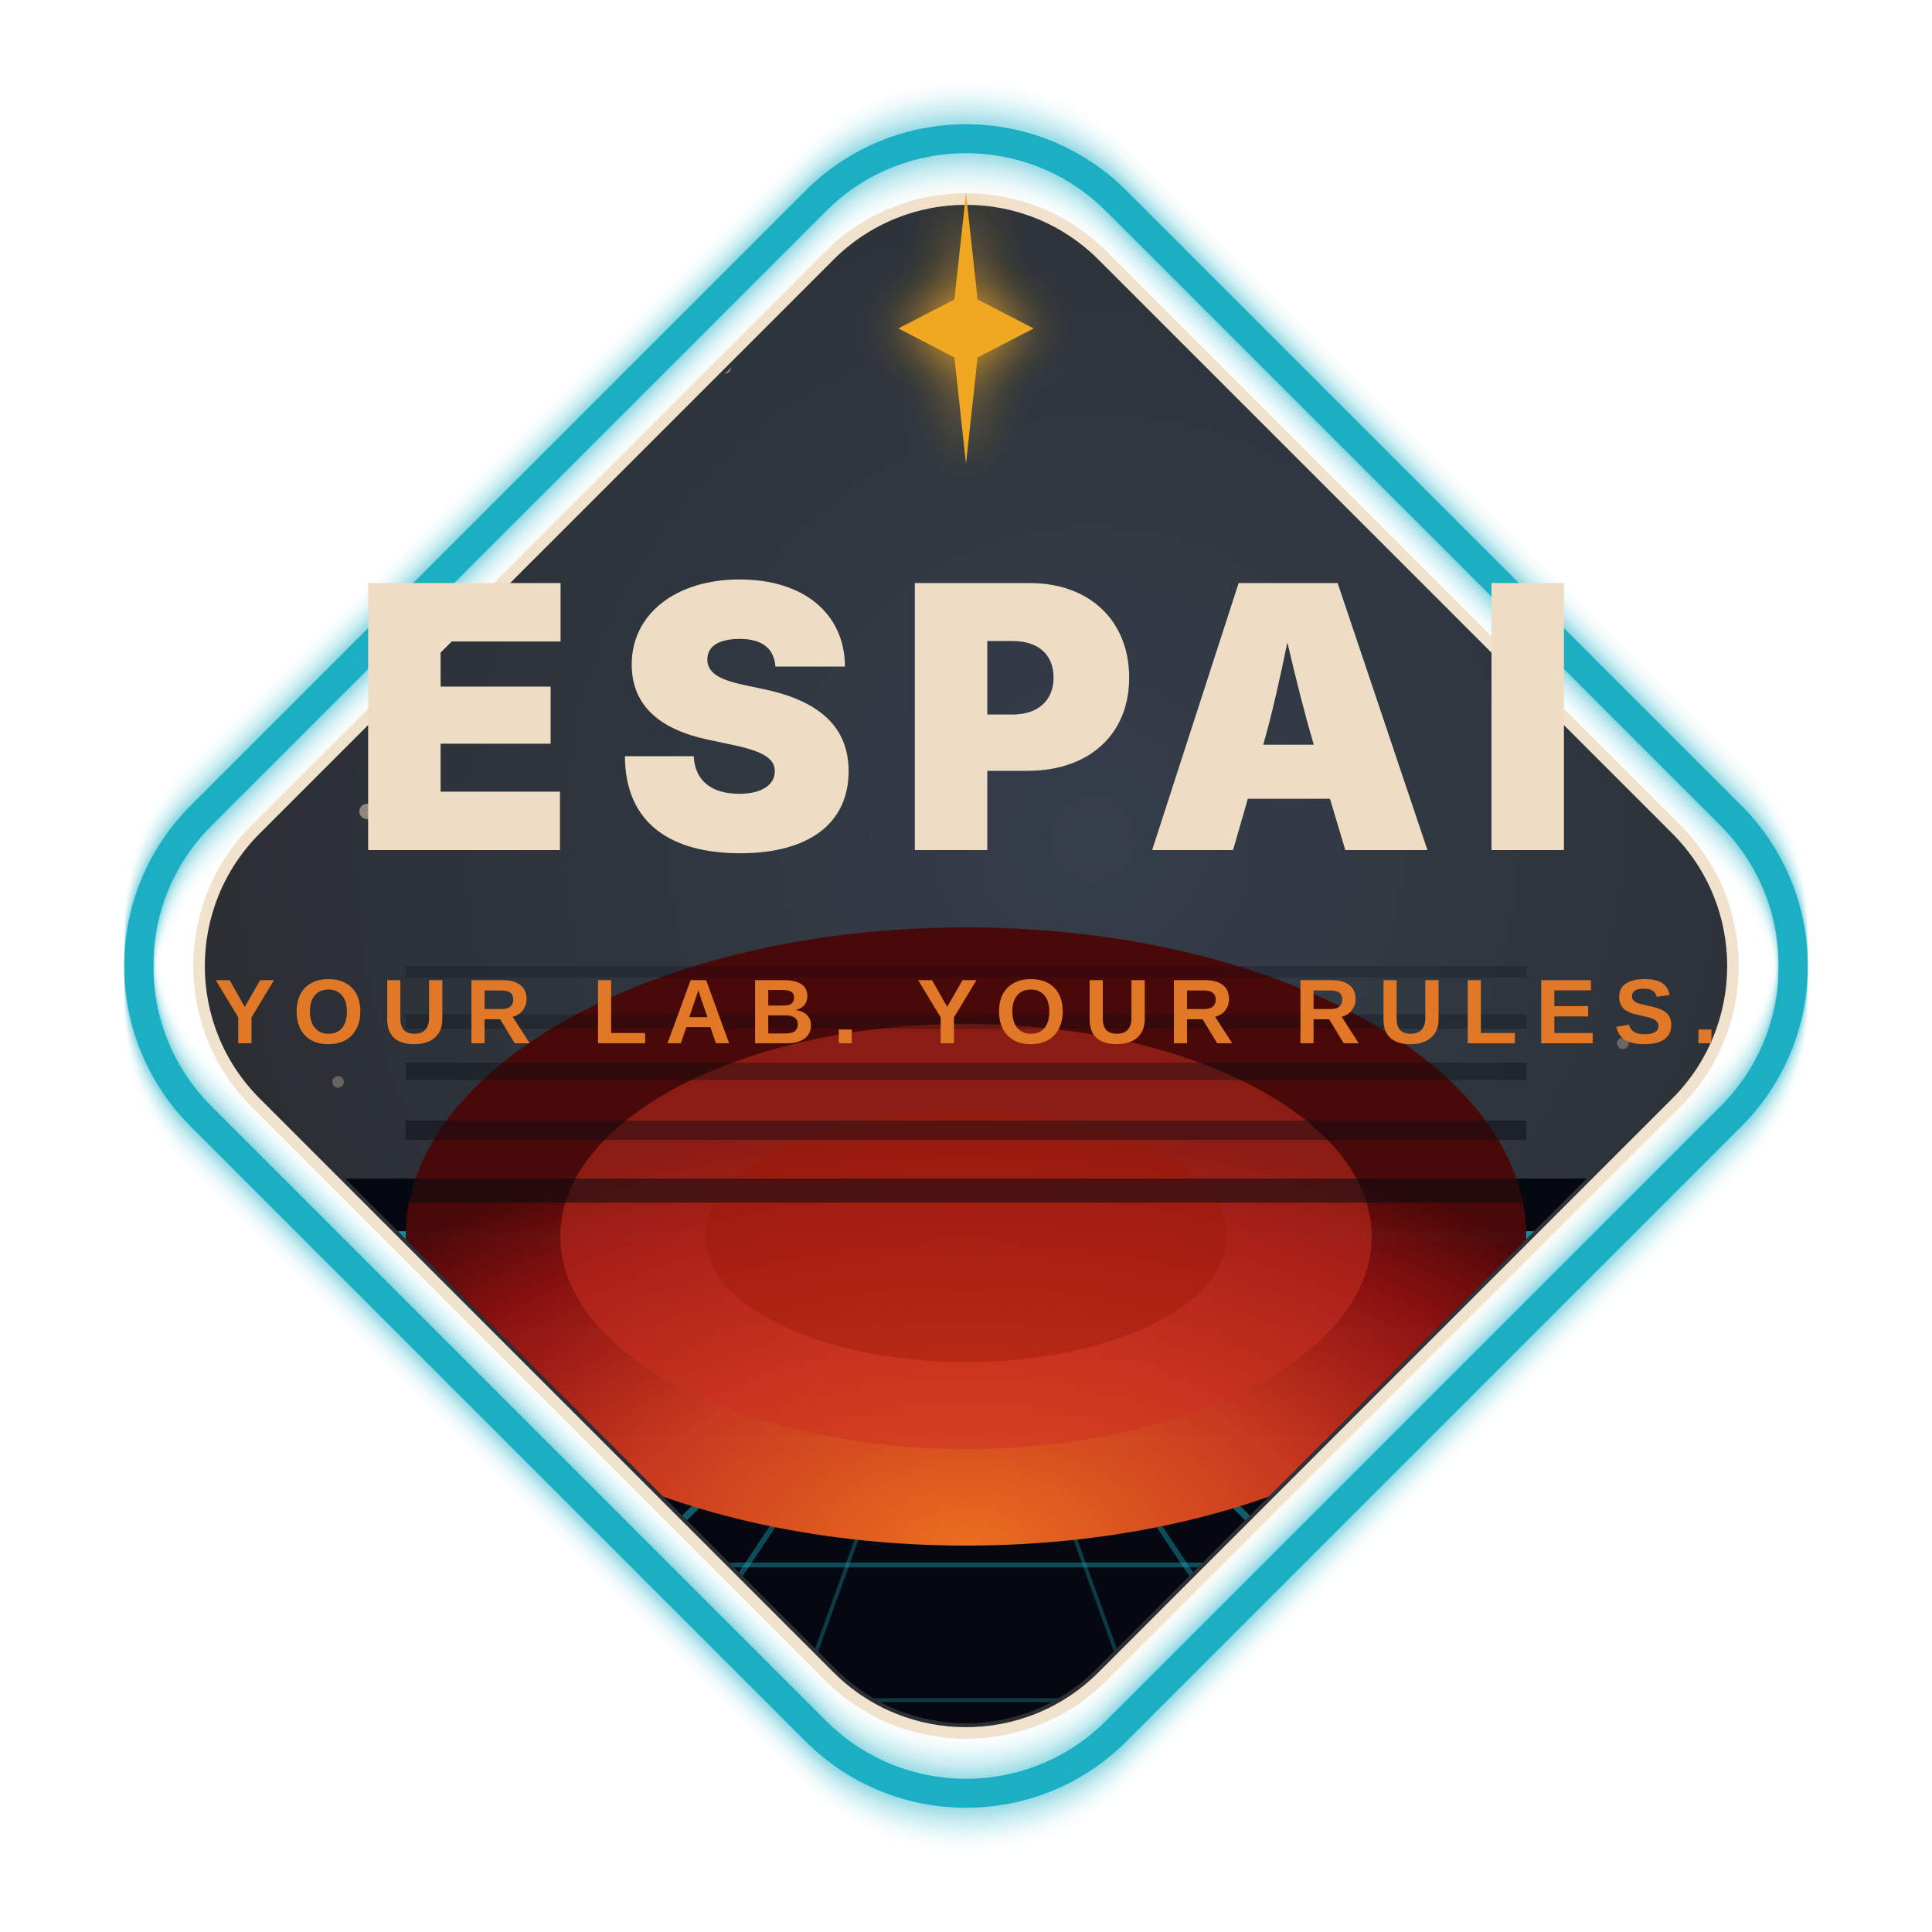
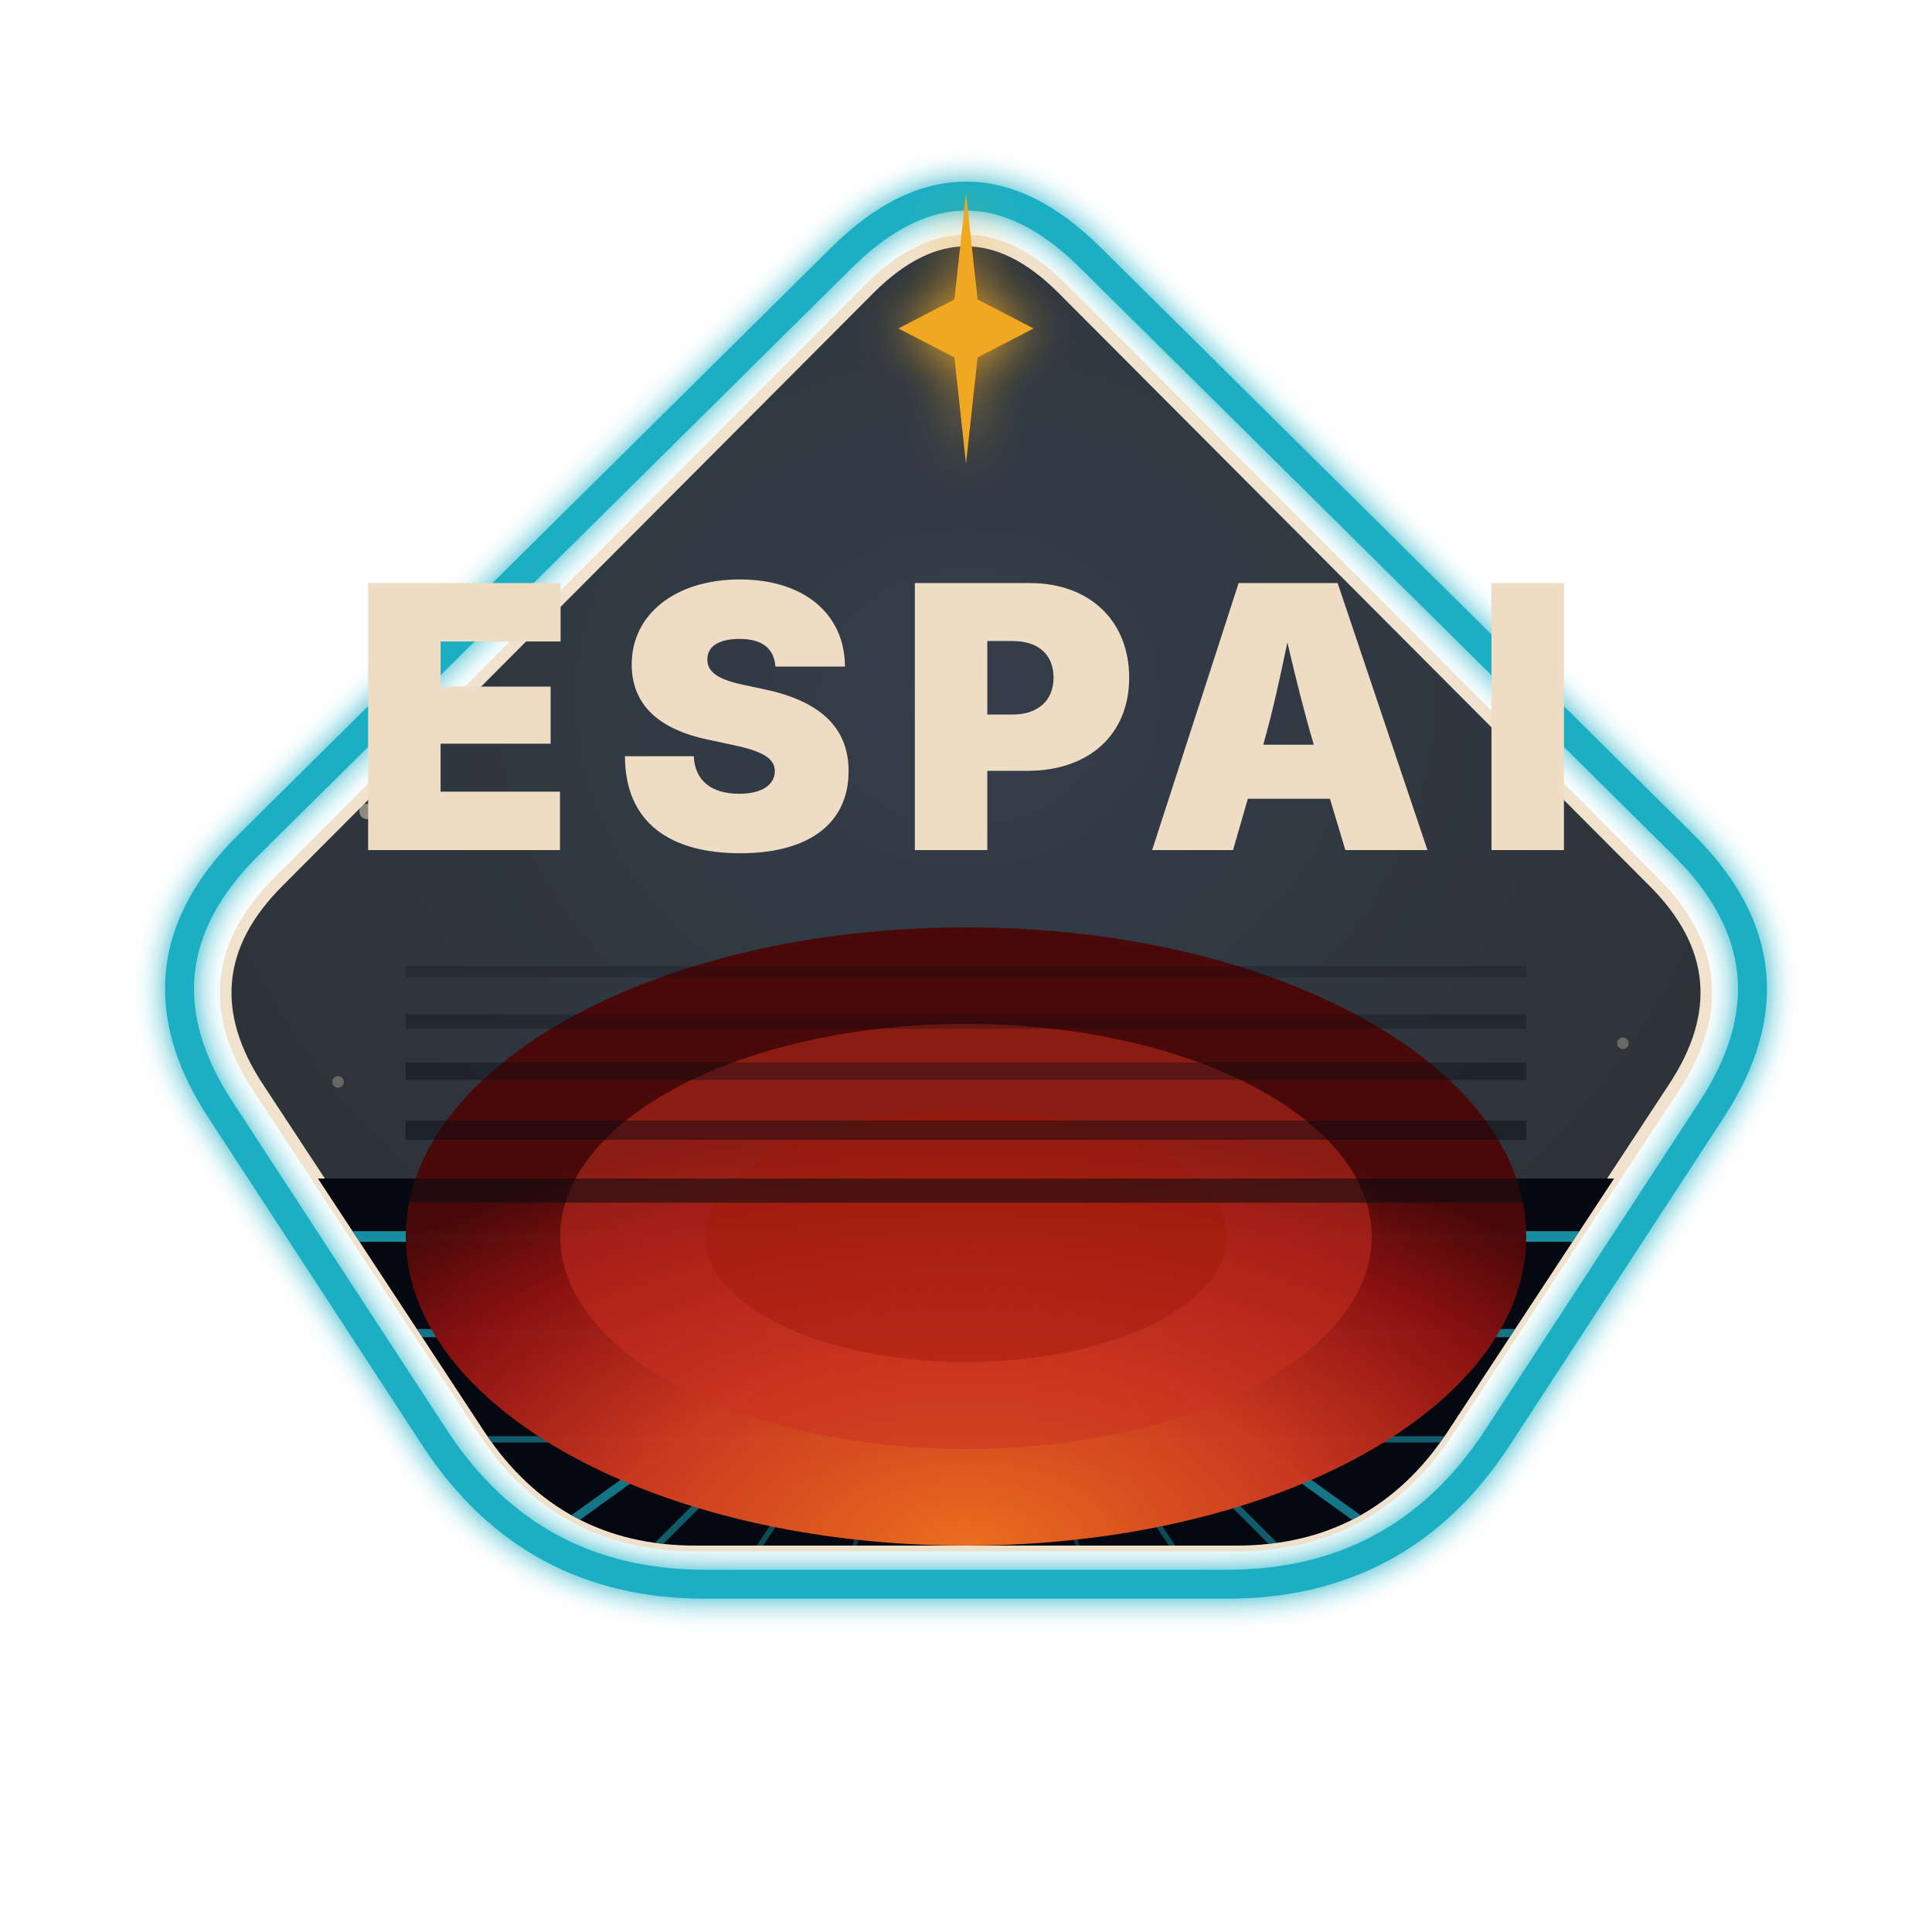
<svg xmlns="http://www.w3.org/2000/svg" viewBox="0 0 200 200" width="200" height="200">
  <defs>
    <clipPath id="badge-clip">
-       <rect x="39" y="39" width="122" height="122" rx="19" ry="19" transform="rotate(45 100 100)" />
+       <path d="M 90.1,29.8 Q 100,20 109.9,29.8                L 171.1,91.2 Q 181,101 173.2,112.7                L 149.8,148.3 Q 142,160 128,160                L 72,160 Q 58,160 50.2,148.3                L 26.8,112.7 Q 19,101 28.9,91.2 Z" />
    </clipPath>
    <radialGradient id="sun-grad" cx="50%" cy="100%" r="70%">
      <stop offset="0%" stop-color="#f07020" />
      <stop offset="45%" stop-color="#cc3820" />
      <stop offset="80%" stop-color="#8a1010" />
      <stop offset="100%" stop-color="#4a0808" />
    </radialGradient>
    <radialGradient id="bg-grad" cx="50%" cy="35%" r="75%">
      <stop offset="0%" stop-color="#101c2a" />
      <stop offset="100%" stop-color="#060a10" />
    </radialGradient>
    <filter id="glow-teal" x="-30%" y="-30%" width="160%" height="160%">
      <feGaussianBlur stdDeviation="1.5" result="blur" />
      <feMerge>
        <feMergeNode in="blur" />
        <feMergeNode in="SourceGraphic" />
      </feMerge>
    </filter>
    <filter id="glow-gold" x="-100%" y="-100%" width="300%" height="300%">
      <feGaussianBlur stdDeviation="2.5" result="blur" />
      <feMerge>
        <feMergeNode in="blur" />
        <feMergeNode in="SourceGraphic" />
      </feMerge>
    </filter>
  </defs>
-   <rect x="33" y="33" width="134" height="134" rx="22" ry="22" transform="rotate(45 100 100)" fill="none" stroke="#1aafc4" stroke-width="3" filter="url(#glow-teal)" />
-   <rect x="38" y="38" width="124" height="124" rx="20" ry="20" transform="rotate(45 100 100)" fill="url(#bg-grad)" stroke="#eeddc4" stroke-width="1.2" opacity="0.85" />
+   <path d="M 87.2,26.6 Q 100,14 112.8,26.6            L 174.2,87.4 Q 187,100 177.1,115.0            L 154.9,149.0 Q 145,164 127,164            L 73,164 Q 55,164 45.1,149.0            L 22.9,115.0 Q 13,100 25.8,87.4 Z" fill="none" stroke="#1aafc4" stroke-width="3" filter="url(#glow-teal)" />
+   <path d="M 90.1,29.8 Q 100,20 109.9,29.8            L 171.1,91.2 Q 181,101 173.2,112.7            L 149.8,148.3 Q 142,160 128,160            L 72,160 Q 58,160 50.2,148.3            L 26.8,112.7 Q 19,101 28.9,91.2 Z" fill="url(#bg-grad)" stroke="#eeddc4" stroke-width="1.2" opacity="0.85" />
  <g clip-path="url(#badge-clip)">
    <circle cx="52" cy="50" r="1.0" fill="#eeddc4" opacity="0.7" />
    <circle cx="148" cy="45" r="0.9" fill="#eeddc4" opacity="0.6" />
    <circle cx="162" cy="74" r="0.8" fill="#eeddc4" opacity="0.5" />
    <circle cx="38" cy="84" r="0.8" fill="#eeddc4" opacity="0.5" />
    <circle cx="48" cy="138" r="0.7" fill="#eeddc4" opacity="0.35" />
    <circle cx="155" cy="142" r="0.7" fill="#eeddc4" opacity="0.35" />
    <circle cx="75" cy="38" r="0.7" fill="#eeddc4" opacity="0.5" />
-     <circle cx="132" cy="160" r="0.6" fill="#eeddc4" opacity="0.3" />
+     <circle cx="132" cy="155" r="0.6" fill="#eeddc4" opacity="0.3" />
    <circle cx="168" cy="108" r="0.6" fill="#eeddc4" opacity="0.3" />
    <circle cx="35" cy="112" r="0.6" fill="#eeddc4" opacity="0.3" />
  </g>
  <g clip-path="url(#badge-clip)">
    <rect x="0" y="122" width="200" height="80" fill="#050810" />
    <line x1="0" y1="128" x2="200" y2="128" stroke="#1aafc4" stroke-width="1.1" opacity="0.8" />
    <line x1="0" y1="138" x2="200" y2="138" stroke="#1aafc4" stroke-width="0.85" opacity="0.65" />
    <line x1="0" y1="149" x2="200" y2="149" stroke="#1aafc4" stroke-width="0.65" opacity="0.5" />
    <line x1="0" y1="162" x2="200" y2="162" stroke="#1aafc4" stroke-width="0.5" opacity="0.4" />
-     <line x1="0" y1="176" x2="200" y2="176" stroke="#1aafc4" stroke-width="0.4" opacity="0.3" />
    <line x1="100" y1="128" x2="0" y2="200" stroke="#1aafc4" stroke-width="0.9" opacity="0.65" />
    <line x1="100" y1="128" x2="200" y2="200" stroke="#1aafc4" stroke-width="0.9" opacity="0.65" />
    <line x1="100" y1="128" x2="28" y2="200" stroke="#1aafc4" stroke-width="0.7" opacity="0.5" />
    <line x1="100" y1="128" x2="172" y2="200" stroke="#1aafc4" stroke-width="0.7" opacity="0.5" />
    <line x1="100" y1="128" x2="52" y2="200" stroke="#1aafc4" stroke-width="0.55" opacity="0.4" />
    <line x1="100" y1="128" x2="148" y2="200" stroke="#1aafc4" stroke-width="0.55" opacity="0.4" />
    <line x1="100" y1="128" x2="74" y2="200" stroke="#1aafc4" stroke-width="0.4" opacity="0.3" />
    <line x1="100" y1="128" x2="126" y2="200" stroke="#1aafc4" stroke-width="0.4" opacity="0.3" />
    <ellipse cx="100" cy="128" rx="58" ry="32" fill="url(#sun-grad)" opacity="0.98" />
    <ellipse cx="100" cy="128" rx="42" ry="22" fill="#cc3020" opacity="0.5" />
    <ellipse cx="100" cy="128" rx="27" ry="13" fill="#9a1808" opacity="0.42" />
    <rect x="42" y="122" width="116" height="2.5" fill="#060a10" opacity="0.55" />
    <rect x="42" y="116" width="116" height="2.0" fill="#060a10" opacity="0.44" />
    <rect x="42" y="110" width="116" height="1.8" fill="#060a10" opacity="0.36" />
    <rect x="42" y="105" width="116" height="1.5" fill="#060a10" opacity="0.28" />
    <rect x="42" y="100" width="116" height="1.2" fill="#060a10" opacity="0.22" />
  </g>
  <g filter="url(#glow-gold)">
    <path d="M100 20 L101.2 31 L107 34 L101.2 37 L100 48 L98.8 37 L93 34 L98.8 31 Z" fill="#f0a820" />
  </g>
  <text x="100" y="88" text-anchor="middle" font-family="system-ui,-apple-system,Arial Black,sans-serif" font-weight="900" font-size="38" fill="#eeddc4" letter-spacing="4">ESPAI</text>
-   <text x="100" y="108" text-anchor="middle" font-family="system-ui,-apple-system,Arial,sans-serif" font-weight="700" font-size="9.5" fill="#e07828" letter-spacing="1.8">YOUR LAB. YOUR RULES.</text>
</svg>
